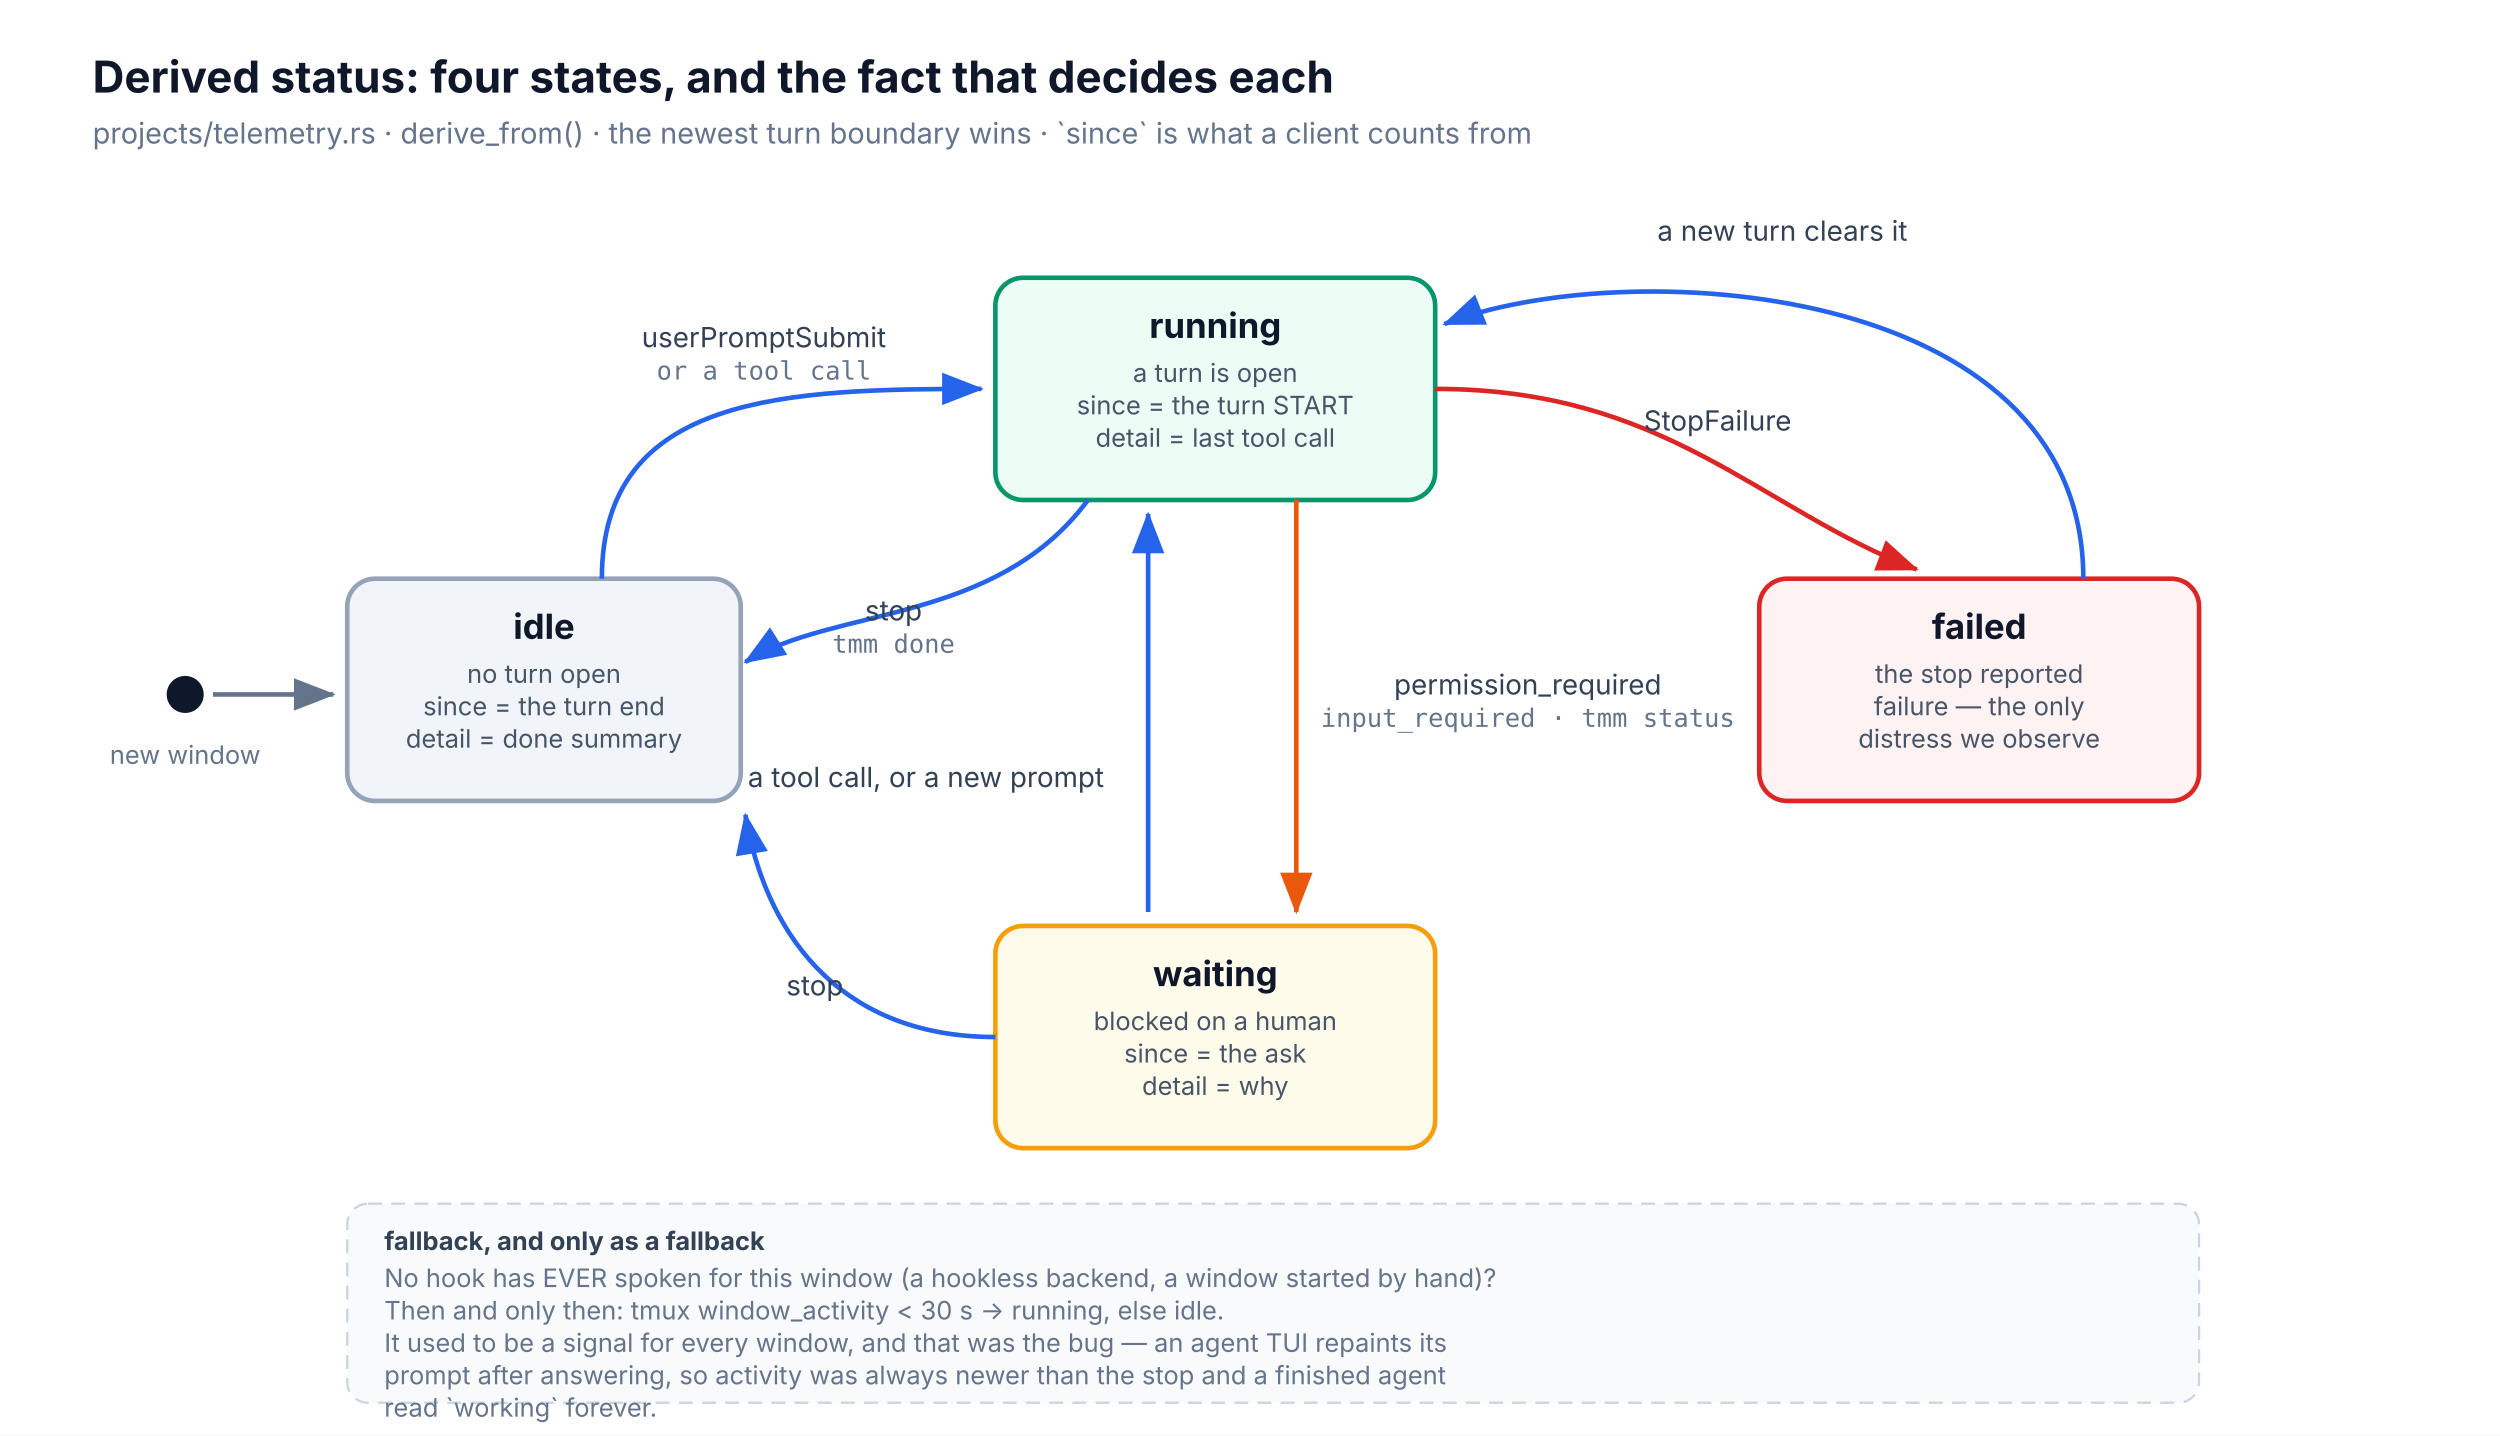
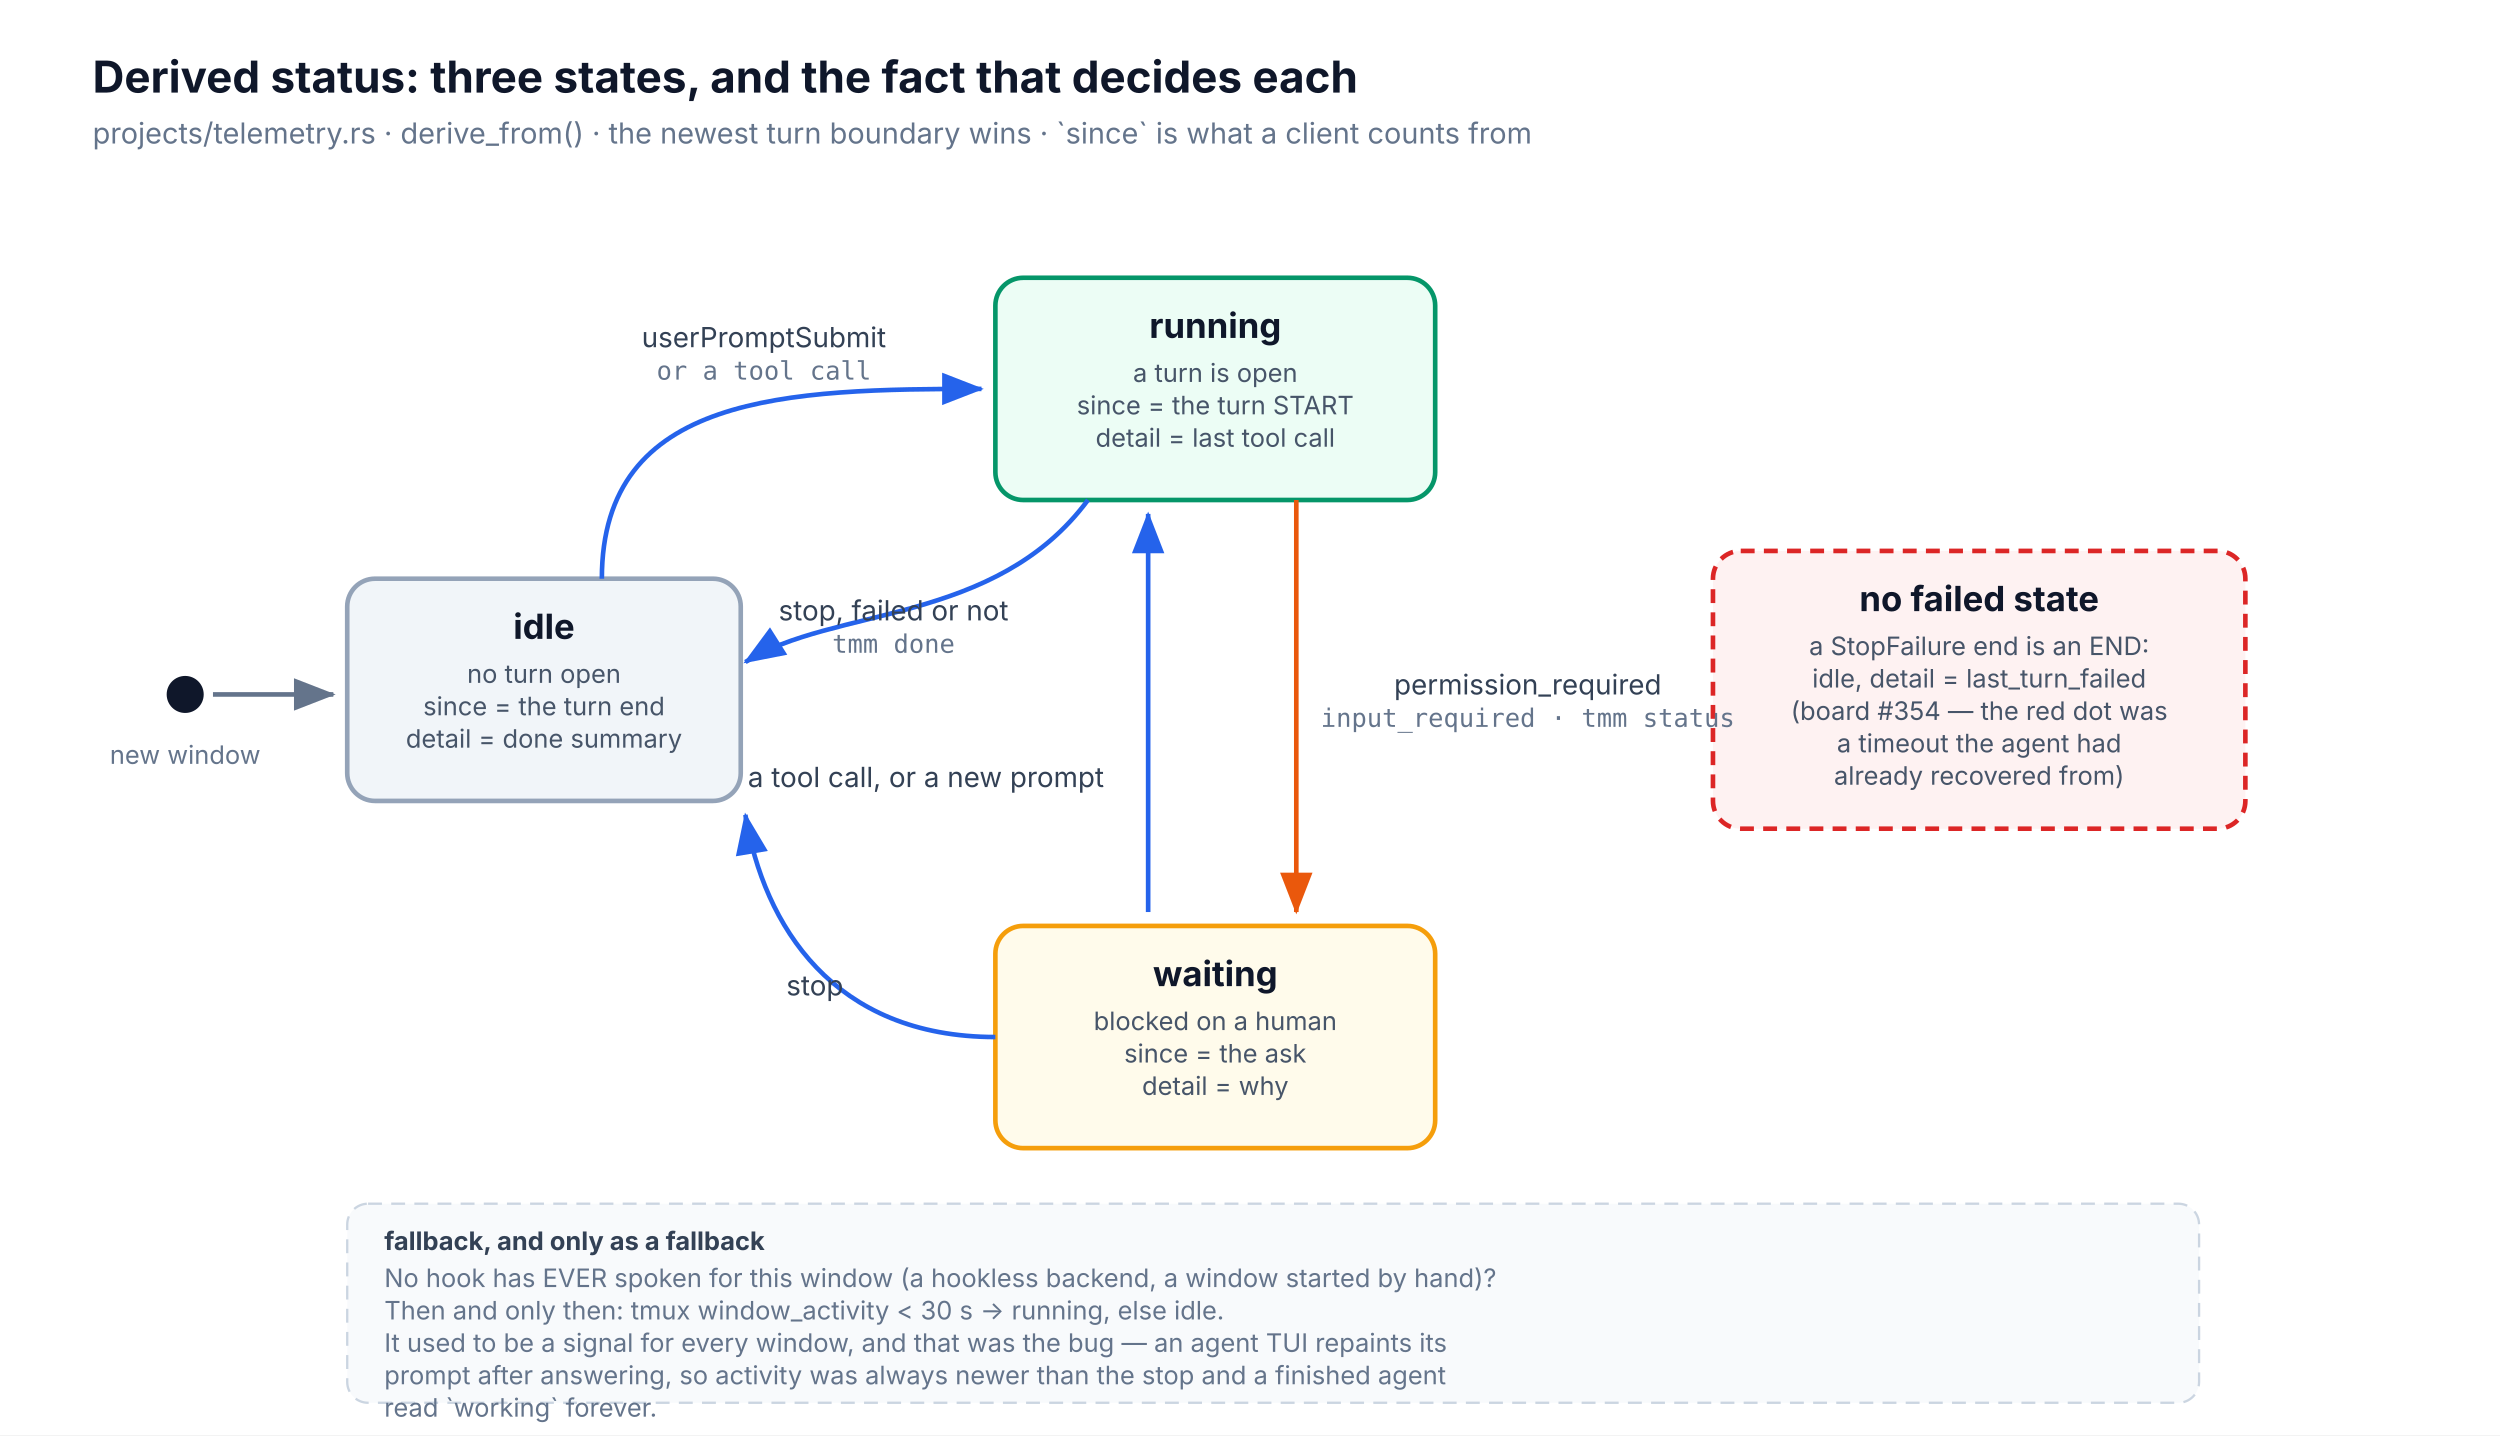
<svg xmlns="http://www.w3.org/2000/svg" viewBox="0 0 1080 620" width="1080" height="620">
  <defs>
    <style>
      .t{font-family:-apple-system,"Segoe UI","Noto Sans SC",sans-serif}
      .ti{font-size:19px;font-weight:700;fill:#0f172a}
      .sub{font-size:12.5px;fill:#64748b}
      .st{font-size:15px;font-weight:700;fill:#0f172a}
      .stx{font-size:11px;fill:#475569}
      .ed{font-size:12px;fill:#334155}
      .sm{font-size:11px;fill:#64748b}
      .mono{font-family:ui-monospace,Menlo,monospace}
    </style>
    <marker id="s_b" markerWidth="9" markerHeight="7" refX="8.5" refY="3.5" orient="auto">
      <path d="M0,0 L9,3.5 L0,7 z" fill="#2563eb" />
    </marker>
    <marker id="s_o" markerWidth="9" markerHeight="7" refX="8.5" refY="3.5" orient="auto">
      <path d="M0,0 L9,3.5 L0,7 z" fill="#ea580c" />
    </marker>
    <marker id="s_g" markerWidth="9" markerHeight="7" refX="8.5" refY="3.5" orient="auto">
      <path d="M0,0 L9,3.5 L0,7 z" fill="#64748b" />
    </marker>
-     <marker id="s_r" markerWidth="9" markerHeight="7" refX="8.5" refY="3.5" orient="auto">
-       <path d="M0,0 L9,3.5 L0,7 z" fill="#dc2626" />
-     </marker>
  </defs>
  <rect width="1080" height="620" fill="#ffffff" />
-   <text class="t ti" x="40" y="40">Derived status: four states, and the fact that decides each</text>
+   <text class="t ti" x="40" y="40">Derived status: three states, and the fact that decides each</text>
  <text class="t sub" x="40" y="62">projects/telemetry.rs · derive_from() · the newest turn boundary wins · `since` is what a client counts from</text>
  <circle cx="80" cy="300" r="8" fill="#0f172a" />
  <text class="t sm" x="80" y="330" text-anchor="middle">new window</text>
  <rect x="150" y="250" width="170" height="96" rx="12" fill="#f1f5f9" stroke="#94a3b8" stroke-width="2" />
  <text class="t st" x="235.0" y="276" text-anchor="middle">idle</text>
  <text class="t stx" x="235.0" y="295" text-anchor="middle">no turn open</text>
  <text class="t stx" x="235.0" y="309" text-anchor="middle">since = the turn end</text>
  <text class="t stx" x="235.0" y="323" text-anchor="middle">detail = done summary</text>
  <rect x="430" y="120" width="190" height="96" rx="12" fill="#ecfdf5" stroke="#059669" stroke-width="2" />
  <text class="t st" x="525.0" y="146" text-anchor="middle">running</text>
  <text class="t stx" x="525.0" y="165" text-anchor="middle">a turn is open</text>
  <text class="t stx" x="525.0" y="179" text-anchor="middle">since = the turn START</text>
  <text class="t stx" x="525.0" y="193" text-anchor="middle">detail = last tool call</text>
  <rect x="430" y="400" width="190" height="96" rx="12" fill="#fffbeb" stroke="#f59e0b" stroke-width="2" />
  <text class="t st" x="525.0" y="426" text-anchor="middle">waiting</text>
  <text class="t stx" x="525.0" y="445" text-anchor="middle">blocked on a human</text>
  <text class="t stx" x="525.0" y="459" text-anchor="middle">since = the ask</text>
  <text class="t stx" x="525.0" y="473" text-anchor="middle">detail = why</text>
-   <rect x="760" y="250" width="190" height="96" rx="12" fill="#fef2f2" stroke="#dc2626" stroke-width="2" />
-   <text class="t st" x="855.0" y="276" text-anchor="middle">failed</text>
-   <text class="t stx" x="855.0" y="295" text-anchor="middle">the stop reported</text>
-   <text class="t stx" x="855.0" y="309" text-anchor="middle">failure — the only</text>
-   <text class="t stx" x="855.0" y="323" text-anchor="middle">distress we observe</text>
+   <rect x="740" y="238" width="230" height="120" rx="12" fill="#fef2f2" stroke="#dc2626" stroke-width="2" stroke-dasharray="6,4" />
+   <text class="t st" x="855.0" y="264" text-anchor="middle">no failed state</text>
+   <text class="t stx" x="855.0" y="283" text-anchor="middle">a StopFailure end is an END:</text>
+   <text class="t stx" x="855.0" y="297" text-anchor="middle">idle, detail = last_turn_failed</text>
+   <text class="t stx" x="855.0" y="311" text-anchor="middle">(board #354 — the red dot was</text>
+   <text class="t stx" x="855.0" y="325" text-anchor="middle">a timeout the agent had</text>
+   <text class="t stx" x="855.0" y="339" text-anchor="middle">already recovered from)</text>
  <path d="M 92,300 L 144,300" fill="none" stroke="#64748b" stroke-width="2" marker-end="url(#s_g)" />
  <text class="t ed" x="0" y="-99" text-anchor="middle" fill="#64748b" />
  <path d="M 260,250 C 260,170 340,168 424,168" fill="none" stroke="#2563eb" stroke-width="2" marker-end="url(#s_b)" />
  <text class="t ed" x="330" y="150" text-anchor="middle" fill="#2563eb">userPromptSubmit</text>
  <text class="t sm mono" x="330" y="164" text-anchor="middle">or a tool call</text>
  <path d="M 470,216 C 430,270 360,262 322,286" fill="none" stroke="#2563eb" stroke-width="2" marker-end="url(#s_b)" />
-   <text class="t ed" x="386" y="268" text-anchor="middle" fill="#2563eb">stop</text>
+   <text class="t ed" x="386" y="268" text-anchor="middle" fill="#2563eb">stop, failed or not</text>
  <text class="t sm mono" x="386" y="282" text-anchor="middle">tmm done</text>
  <path d="M 560,216 L 560,394" fill="none" stroke="#ea580c" stroke-width="2" marker-end="url(#s_o)" />
  <text class="t ed" x="660" y="300" text-anchor="middle" fill="#ea580c">permission_required</text>
  <text class="t sm mono" x="660" y="314" text-anchor="middle">input_required · tmm status</text>
  <path d="M 496,394 L 496,222" fill="none" stroke="#2563eb" stroke-width="2" marker-end="url(#s_b)" />
  <text class="t ed" x="400" y="340" text-anchor="middle" fill="#2563eb">a tool call, or a new prompt</text>
  <path d="M 430,448 C 360,448 330,400 322,352" fill="none" stroke="#2563eb" stroke-width="2" marker-end="url(#s_b)" />
  <text class="t ed" x="352" y="430" text-anchor="middle" fill="#2563eb">stop</text>
-   <path d="M 620,168 C 720,168 760,220 828,246" fill="none" stroke="#dc2626" stroke-width="2" marker-end="url(#s_r)" />
-   <text class="t ed" x="742" y="186" text-anchor="middle" fill="#dc2626">StopFailure</text>
-   <path d="M 900,250 C 900,120 700,110 624,140" fill="none" stroke="#2563eb" stroke-width="2" marker-end="url(#s_b)" />
-   <text class="t ed" x="770" y="104" text-anchor="middle" fill="#2563eb">a new turn clears it</text>
  <rect x="150" y="520" width="800" height="86" rx="9" fill="#f8fafc" stroke="#cbd5e1" stroke-dasharray="6,4" />
  <text class="t sm" x="166" y="540" style="font-weight:700;fill:#334155">fallback, and only as a fallback</text>
  <text class="t sm" x="166" y="556">No hook has EVER spoken for this window (a hookless backend, a window started by hand)?</text>
  <text class="t sm" x="166" y="570">Then and only then: tmux window_activity &lt; 30 s -&gt; running, else idle.</text>
  <text class="t sm" x="166" y="584">It used to be a signal for every window, and that was the bug — an agent TUI repaints its</text>
  <text class="t sm" x="166" y="598">prompt after answering, so activity was always newer than the stop and a finished agent</text>
  <text class="t sm" x="166" y="612">read `working` forever.</text>
</svg>
